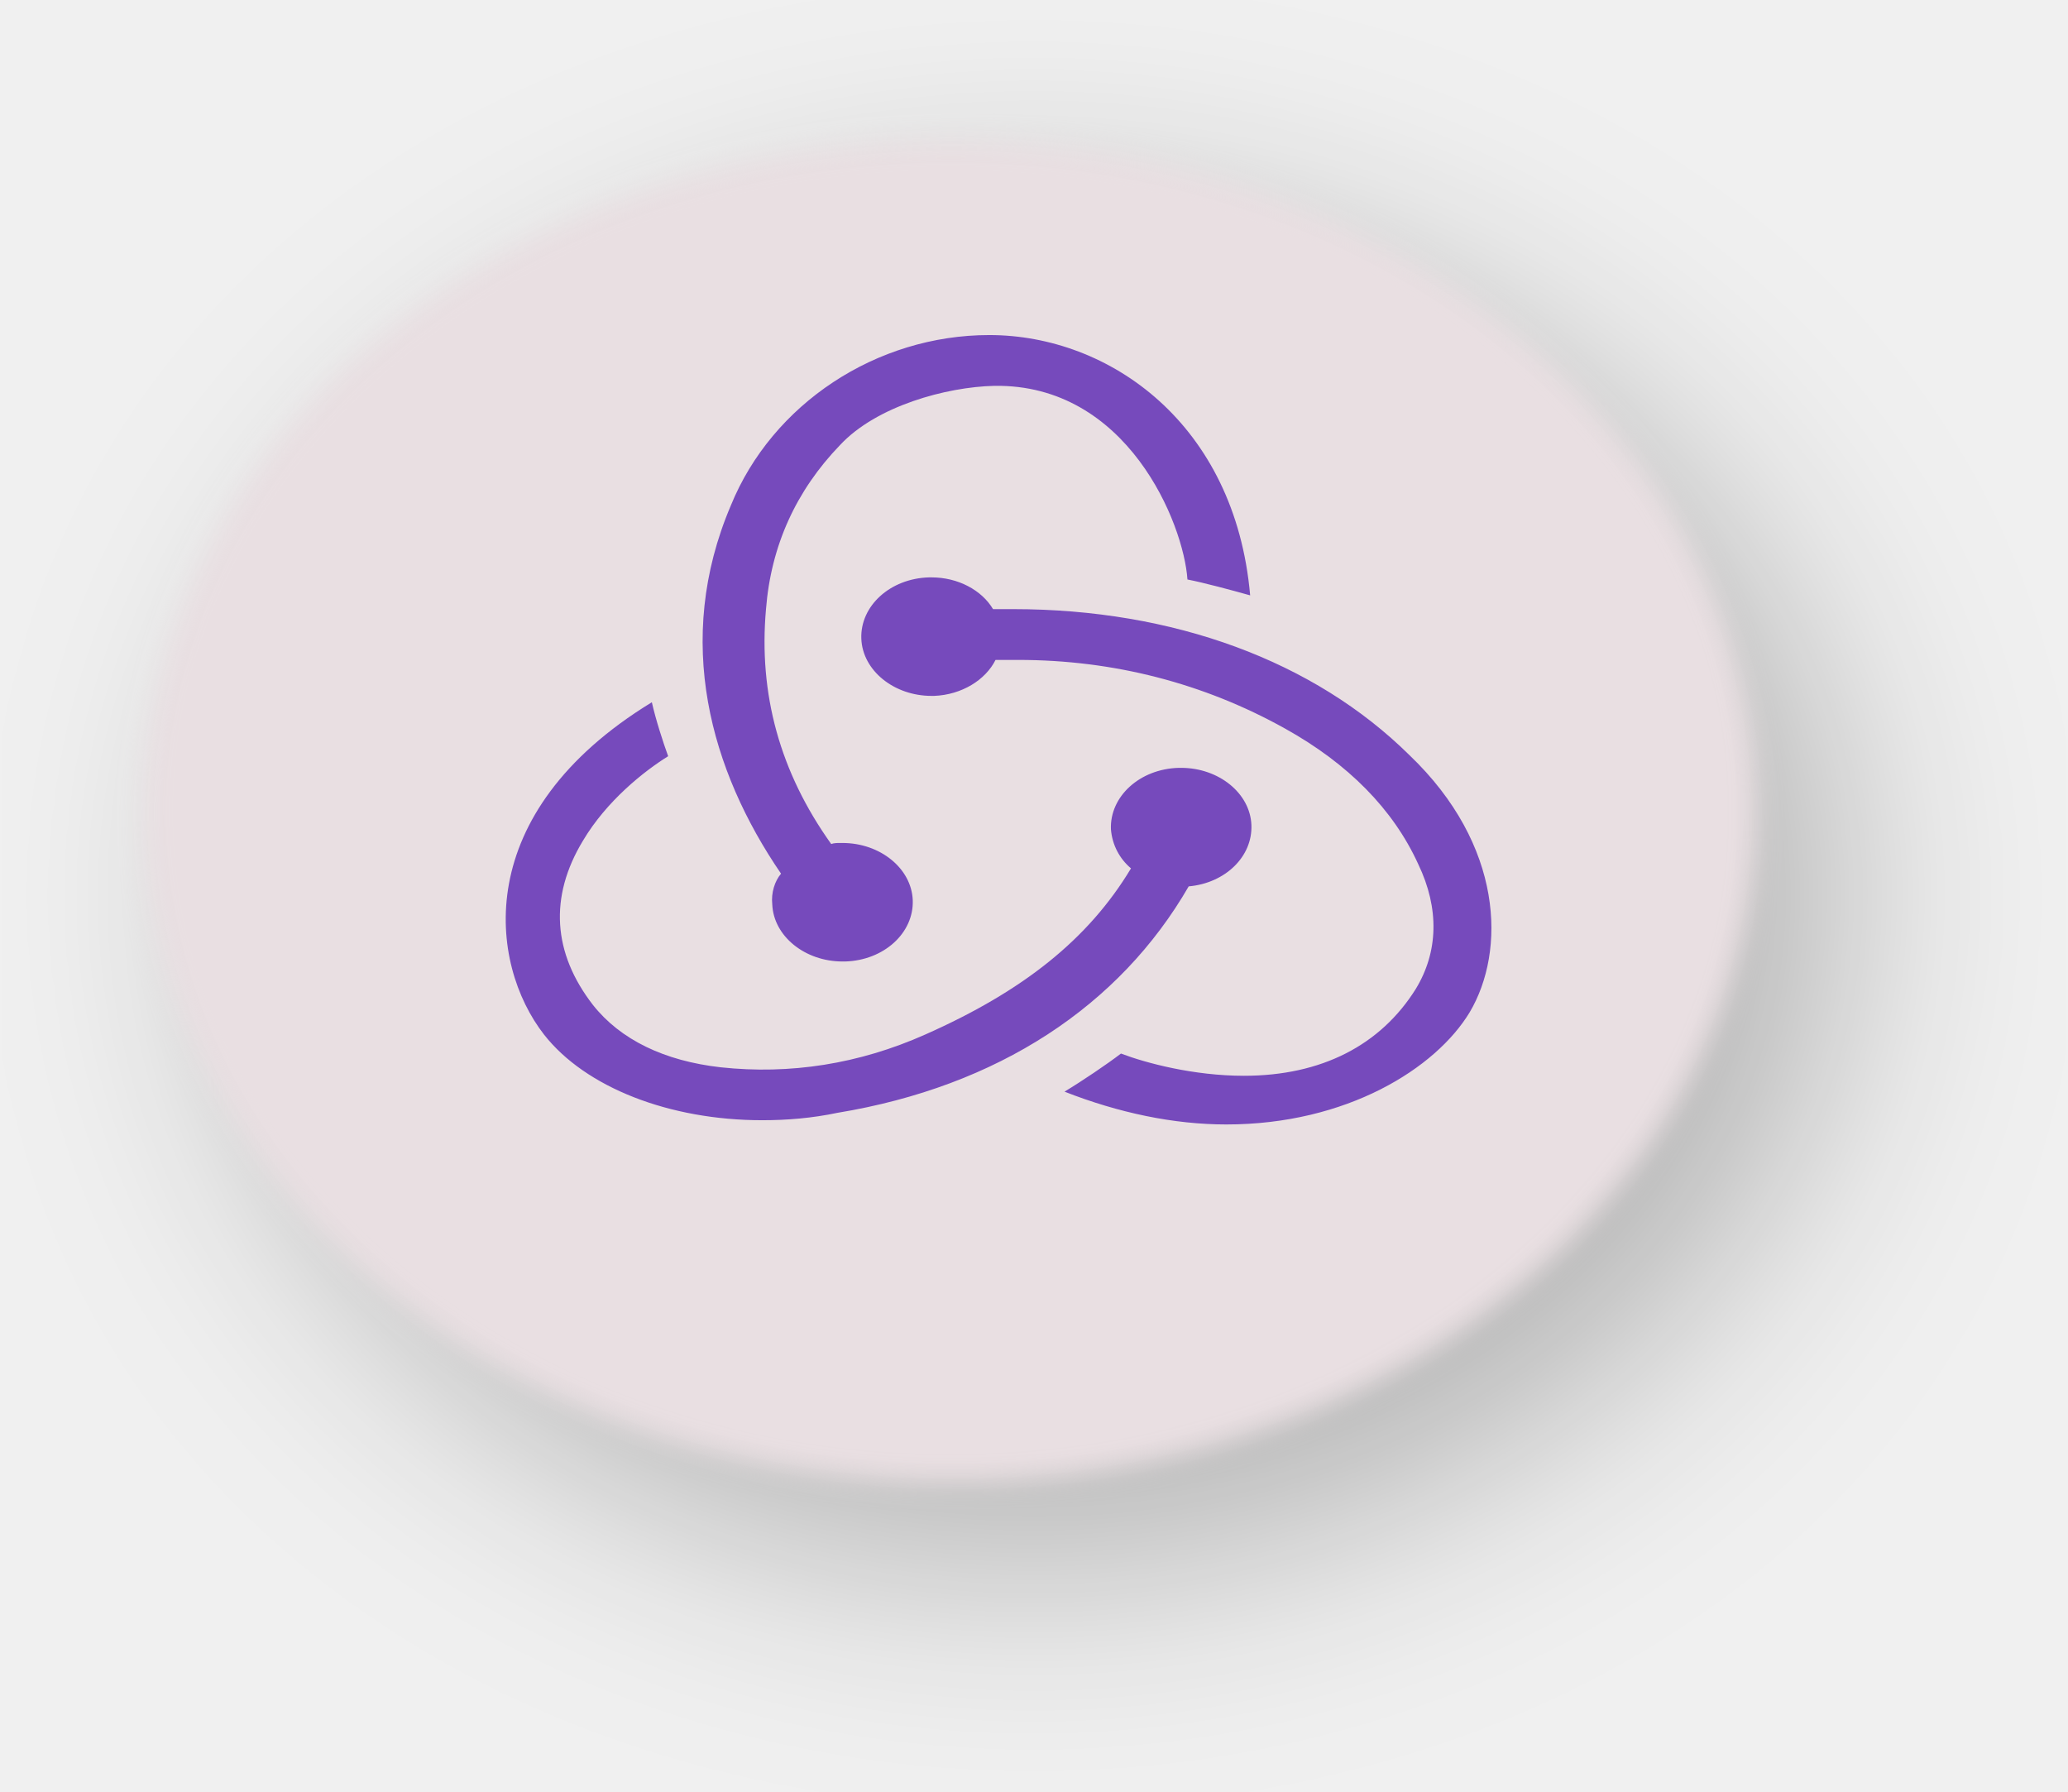
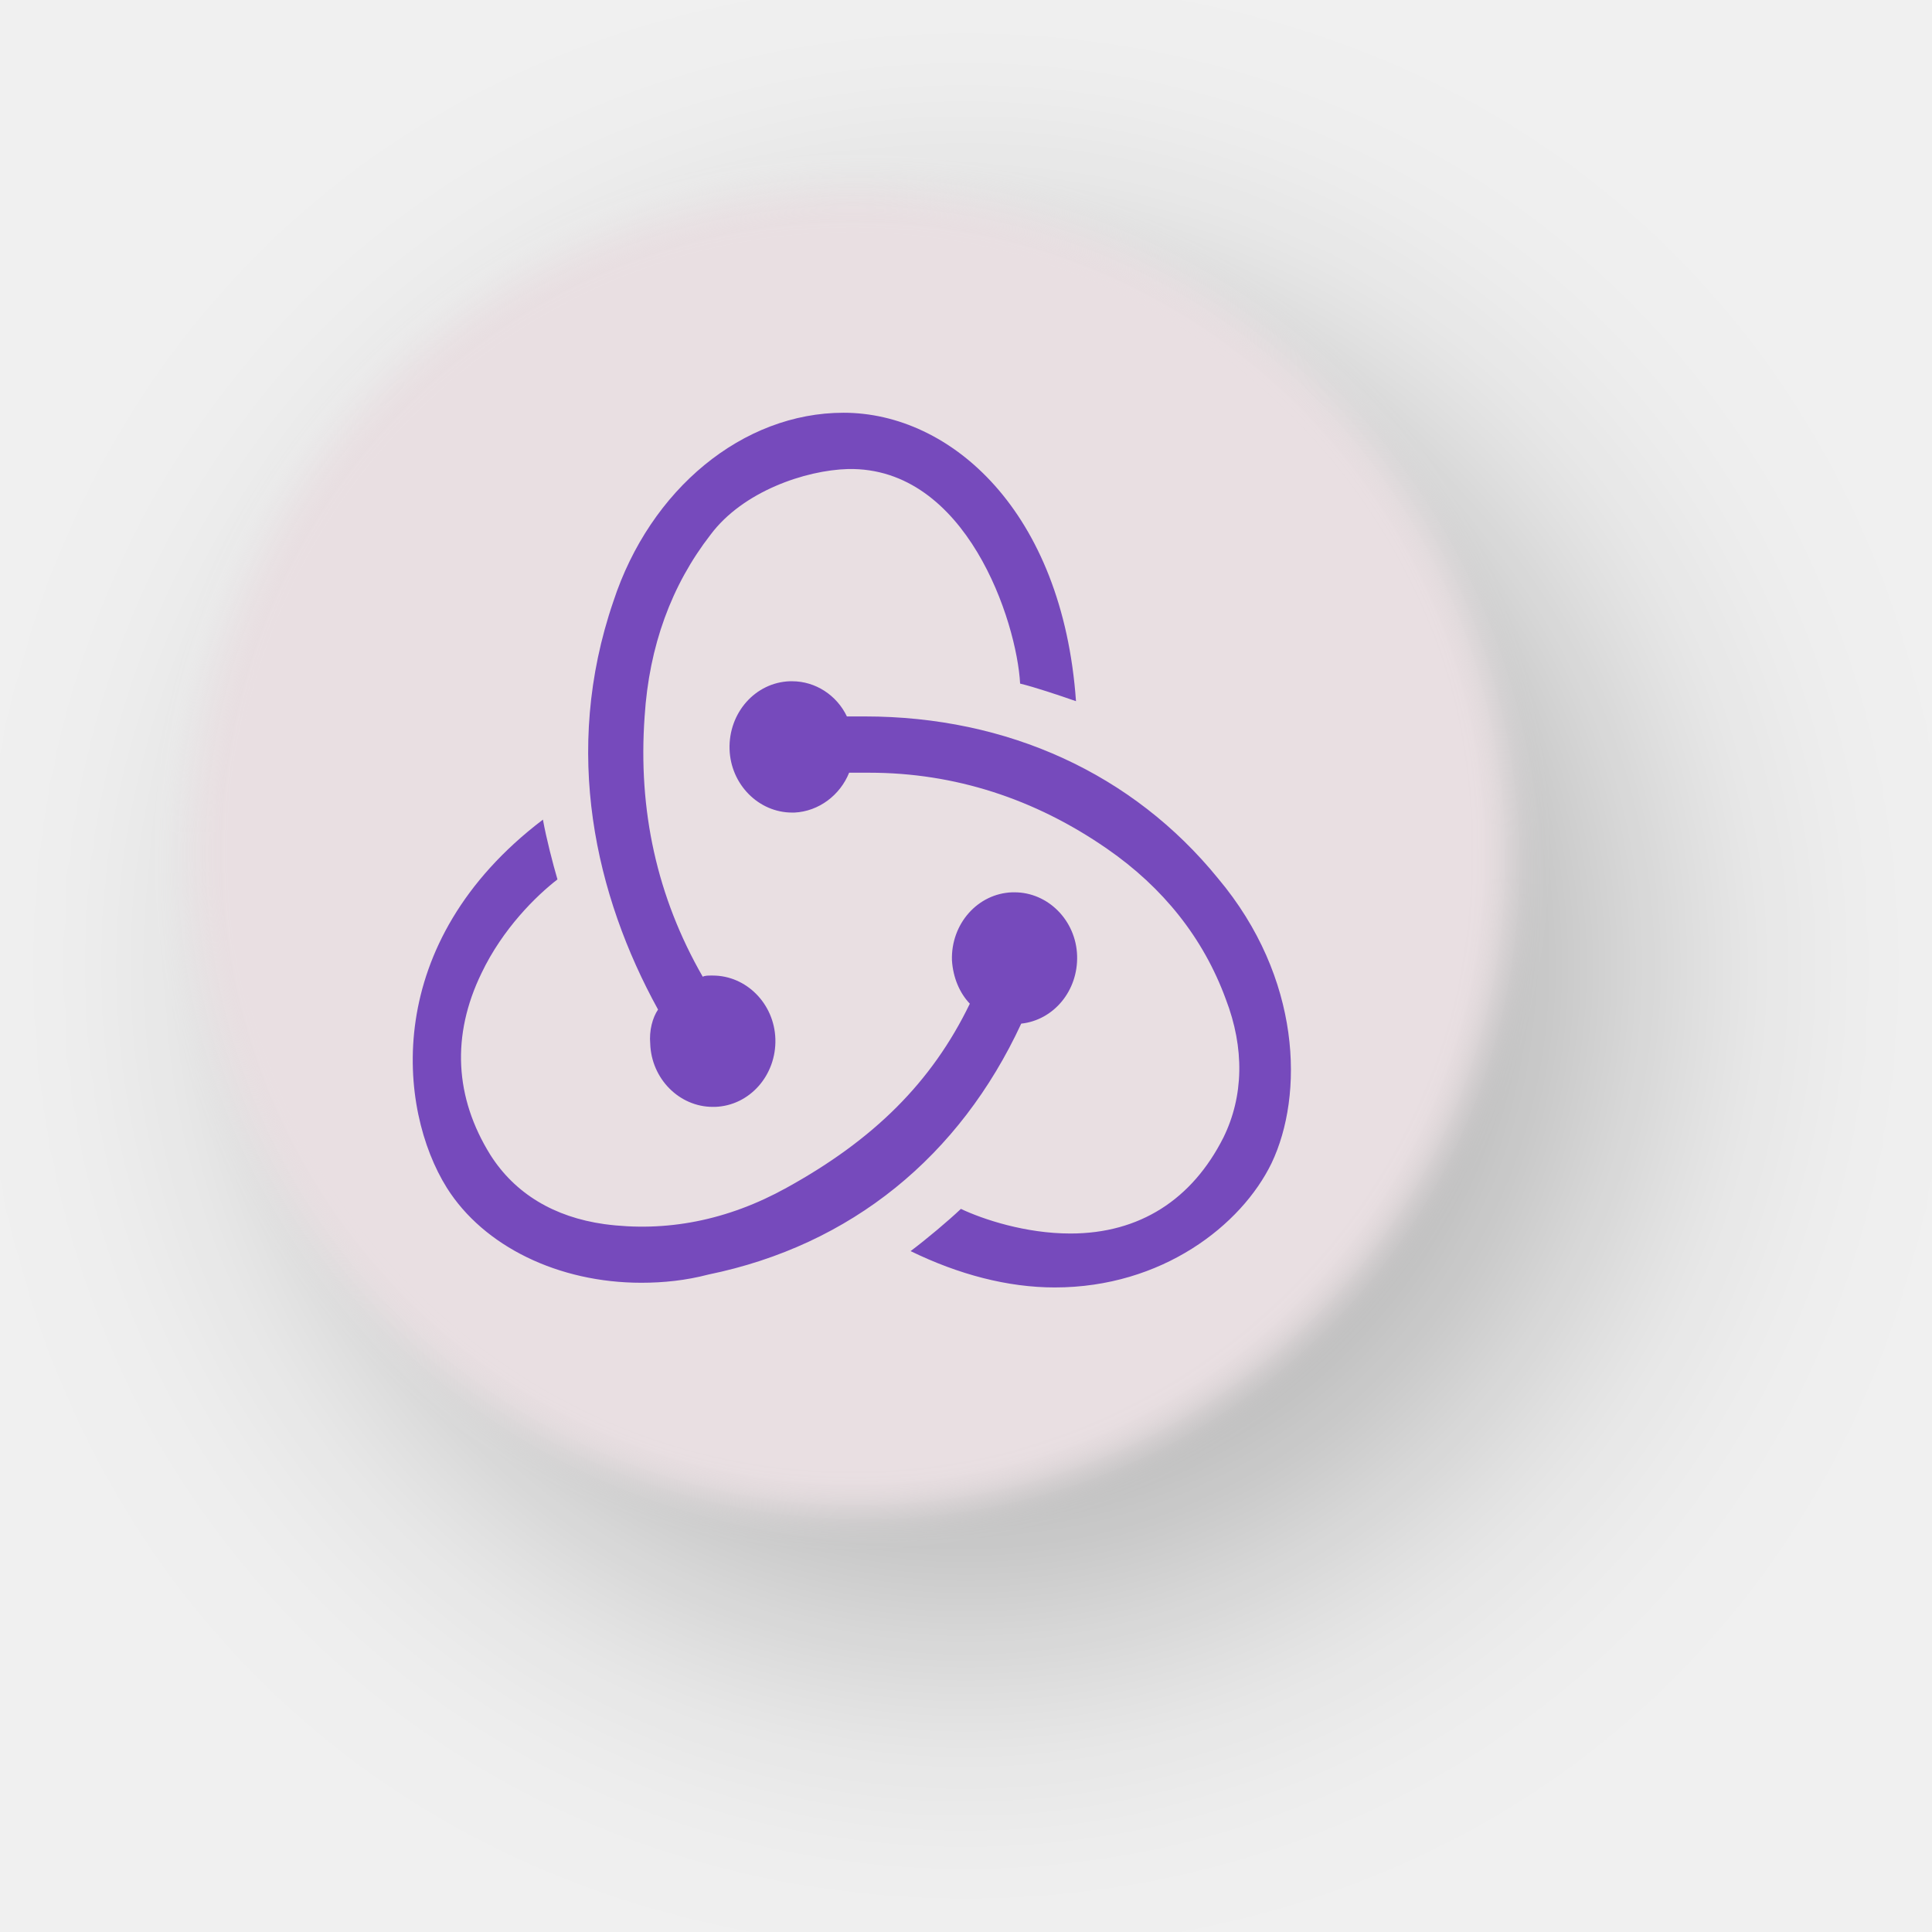
- <svg xmlns="http://www.w3.org/2000/svg" width="321" height="278" viewBox="0 0 321 278" fill="none">
+ <svg xmlns="http://www.w3.org/2000/svg" width="220" height="220" viewBox="0 0 220 220" fill="none">
  <g filter="url(#filter0_df_110_386)">
-     <ellipse cx="147.5" cy="126" rx="125" ry="104" fill="#DDC4CB" fill-opacity="0.38" shape-rendering="crispEdges" />
+     <circle cx="97" cy="97" r="75" fill="#DDC4CB" fill-opacity="0.38" shape-rendering="crispEdges" />
  </g>
  <g clip-path="url(#clip0_110_386)">
-     <path d="M184.513 137.562C190.159 137.069 194.442 132.964 194.247 128.037C194.053 123.11 189.185 119.169 183.344 119.169H182.955C176.919 119.333 172.247 123.603 172.441 128.693C172.636 131.157 173.804 133.292 175.556 134.77C168.937 145.773 158.812 153.82 143.626 160.553C133.307 165.152 122.599 166.794 111.89 165.645C103.129 164.659 96.314 161.375 92.03 155.955C85.8 147.908 85.216 139.204 90.473 130.5C94.173 124.259 100.013 119.661 103.713 117.362C102.934 115.227 101.766 111.614 101.182 108.987C72.95 126.23 75.871 149.551 84.438 160.553C90.862 168.765 103.908 173.856 118.315 173.856C122.209 173.856 126.103 173.527 129.997 172.707C154.919 168.601 173.805 156.119 184.513 137.562ZM218.78 117.198C203.983 102.582 182.177 94.535 157.255 94.535H154.14C152.388 91.579 148.688 89.608 144.6 89.608H144.21C138.175 89.772 133.502 94.042 133.697 99.133C133.891 104.06 138.759 108.001 144.6 108.001H144.989C149.272 107.837 152.972 105.538 154.529 102.417H158.034C172.831 102.417 186.849 106.03 199.505 113.092C209.24 118.512 216.249 125.574 220.143 134.113C223.453 141.011 223.258 147.744 219.753 153.492C214.302 162.196 205.151 166.959 193.08 166.959C185.292 166.959 177.893 164.988 173.999 163.509C171.857 165.152 167.963 167.779 165.237 169.422C173.61 172.706 182.177 174.513 190.354 174.513C209.045 174.513 222.869 165.809 228.126 157.105C233.772 147.58 233.382 131.157 218.78 117.198ZM119.873 140.353C120.068 145.28 124.935 149.221 130.776 149.221H131.165C137.201 149.058 141.874 144.787 141.679 139.696C141.485 134.769 136.617 130.828 130.776 130.828H130.387C129.997 130.828 129.413 130.828 129.024 130.992C121.041 119.825 117.731 107.673 118.9 94.534C119.678 84.681 123.572 76.141 130.387 69.079C136.033 63.002 146.936 60.046 154.335 59.883C174.972 59.554 183.734 81.232 184.318 89.936C186.849 90.428 191.132 91.578 194.053 92.399C191.716 65.795 172.247 52 153.556 52C136.033 52 119.873 62.675 113.447 78.44C104.491 99.461 110.332 119.661 121.235 135.591C120.262 136.74 119.678 138.547 119.873 140.353Z" fill="#764ABC" />
+     <path d="M116.289 116.563C119.98 116.162 122.779 112.824 122.652 108.818C122.525 104.813 119.343 101.609 115.526 101.609H115.271C111.326 101.742 108.272 105.213 108.4 109.352C108.527 111.355 109.29 113.091 110.436 114.293C106.109 123.238 99.492 129.781 89.566 135.255C82.822 138.993 75.823 140.329 68.824 139.394C63.097 138.593 58.643 135.923 55.843 131.516C51.772 124.974 51.39 117.897 54.826 110.821C57.244 105.748 61.061 102.009 63.479 100.14C62.97 98.404 62.206 95.467 61.825 93.331C43.373 107.35 45.282 126.309 50.881 135.255C55.08 141.931 63.606 146.07 73.023 146.07C75.568 146.07 78.113 145.803 80.658 145.136C96.947 141.797 109.291 131.65 116.289 116.563ZM138.686 100.007C129.015 88.123 114.762 81.581 98.474 81.581H96.438C95.293 79.178 92.875 77.575 90.202 77.575H89.948C86.003 77.709 82.949 81.18 83.076 85.32C83.204 89.325 86.385 92.529 90.202 92.529H90.457C93.256 92.396 95.674 90.527 96.692 87.99H98.983C108.654 87.99 117.816 90.927 126.088 96.668C132.451 101.075 137.032 106.816 139.577 113.759C141.74 119.366 141.613 124.841 139.322 129.514C135.759 136.59 129.779 140.462 121.889 140.462C116.798 140.462 111.963 138.86 109.418 137.658C108.018 138.993 105.473 141.129 103.691 142.465C109.163 145.135 114.763 146.604 120.107 146.604C132.323 146.604 141.359 139.527 144.795 132.451C148.485 124.707 148.23 111.355 138.686 100.007ZM74.041 118.832C74.168 122.838 77.35 126.042 81.167 126.042H81.422C85.367 125.909 88.421 122.437 88.293 118.298C88.166 114.292 84.985 111.088 81.167 111.088H80.913C80.658 111.088 80.276 111.088 80.022 111.221C74.805 102.142 72.641 92.262 73.405 81.581C73.914 73.57 76.459 66.627 80.913 60.885C84.603 55.945 91.729 53.542 96.565 53.409C110.054 53.141 115.78 70.766 116.162 77.842C117.816 78.243 120.616 79.177 122.525 79.845C120.998 58.216 108.272 47 96.056 47C84.603 47 74.041 55.679 69.841 68.496C63.988 85.586 67.805 102.009 74.932 114.96C74.296 115.895 73.914 117.363 74.041 118.832Z" fill="#764ABC" />
  </g>
  <defs>
-     <filter id="filter0_df_110_386" x="0.5" y="0" width="320" height="278" filterUnits="userSpaceOnUse" color-interpolation-filters="sRGB">
+     <filter id="filter0_df_110_386" x="0" y="0" width="220" height="220" filterUnits="userSpaceOnUse" color-interpolation-filters="sRGB">
      <feFlood flood-opacity="0" result="BackgroundImageFix" />
      <feColorMatrix in="SourceAlpha" type="matrix" values="0 0 0 0 0 0 0 0 0 0 0 0 0 0 0 0 0 0 127 0" result="hardAlpha" />
      <feOffset dx="13" dy="13" />
      <feGaussianBlur stdDeviation="17.5" />
      <feComposite in2="hardAlpha" operator="out" />
      <feColorMatrix type="matrix" values="0 0 0 0 0 0 0 0 0 0 0 0 0 0 0 0 0 0 0.25 0" />
      <feBlend mode="normal" in2="BackgroundImageFix" result="effect1_dropShadow_110_386" />
      <feBlend mode="normal" in="SourceGraphic" in2="effect1_dropShadow_110_386" result="shape" />
      <feGaussianBlur stdDeviation="2" result="effect2_foregroundBlur_110_386" />
    </filter>
    <clipPath id="clip0_110_386">
-       <rect width="153" height="123" fill="white" transform="translate(78.5 52)" />
+       <rect width="100" height="100" fill="white" transform="translate(47 47)" />
    </clipPath>
  </defs>
</svg>
